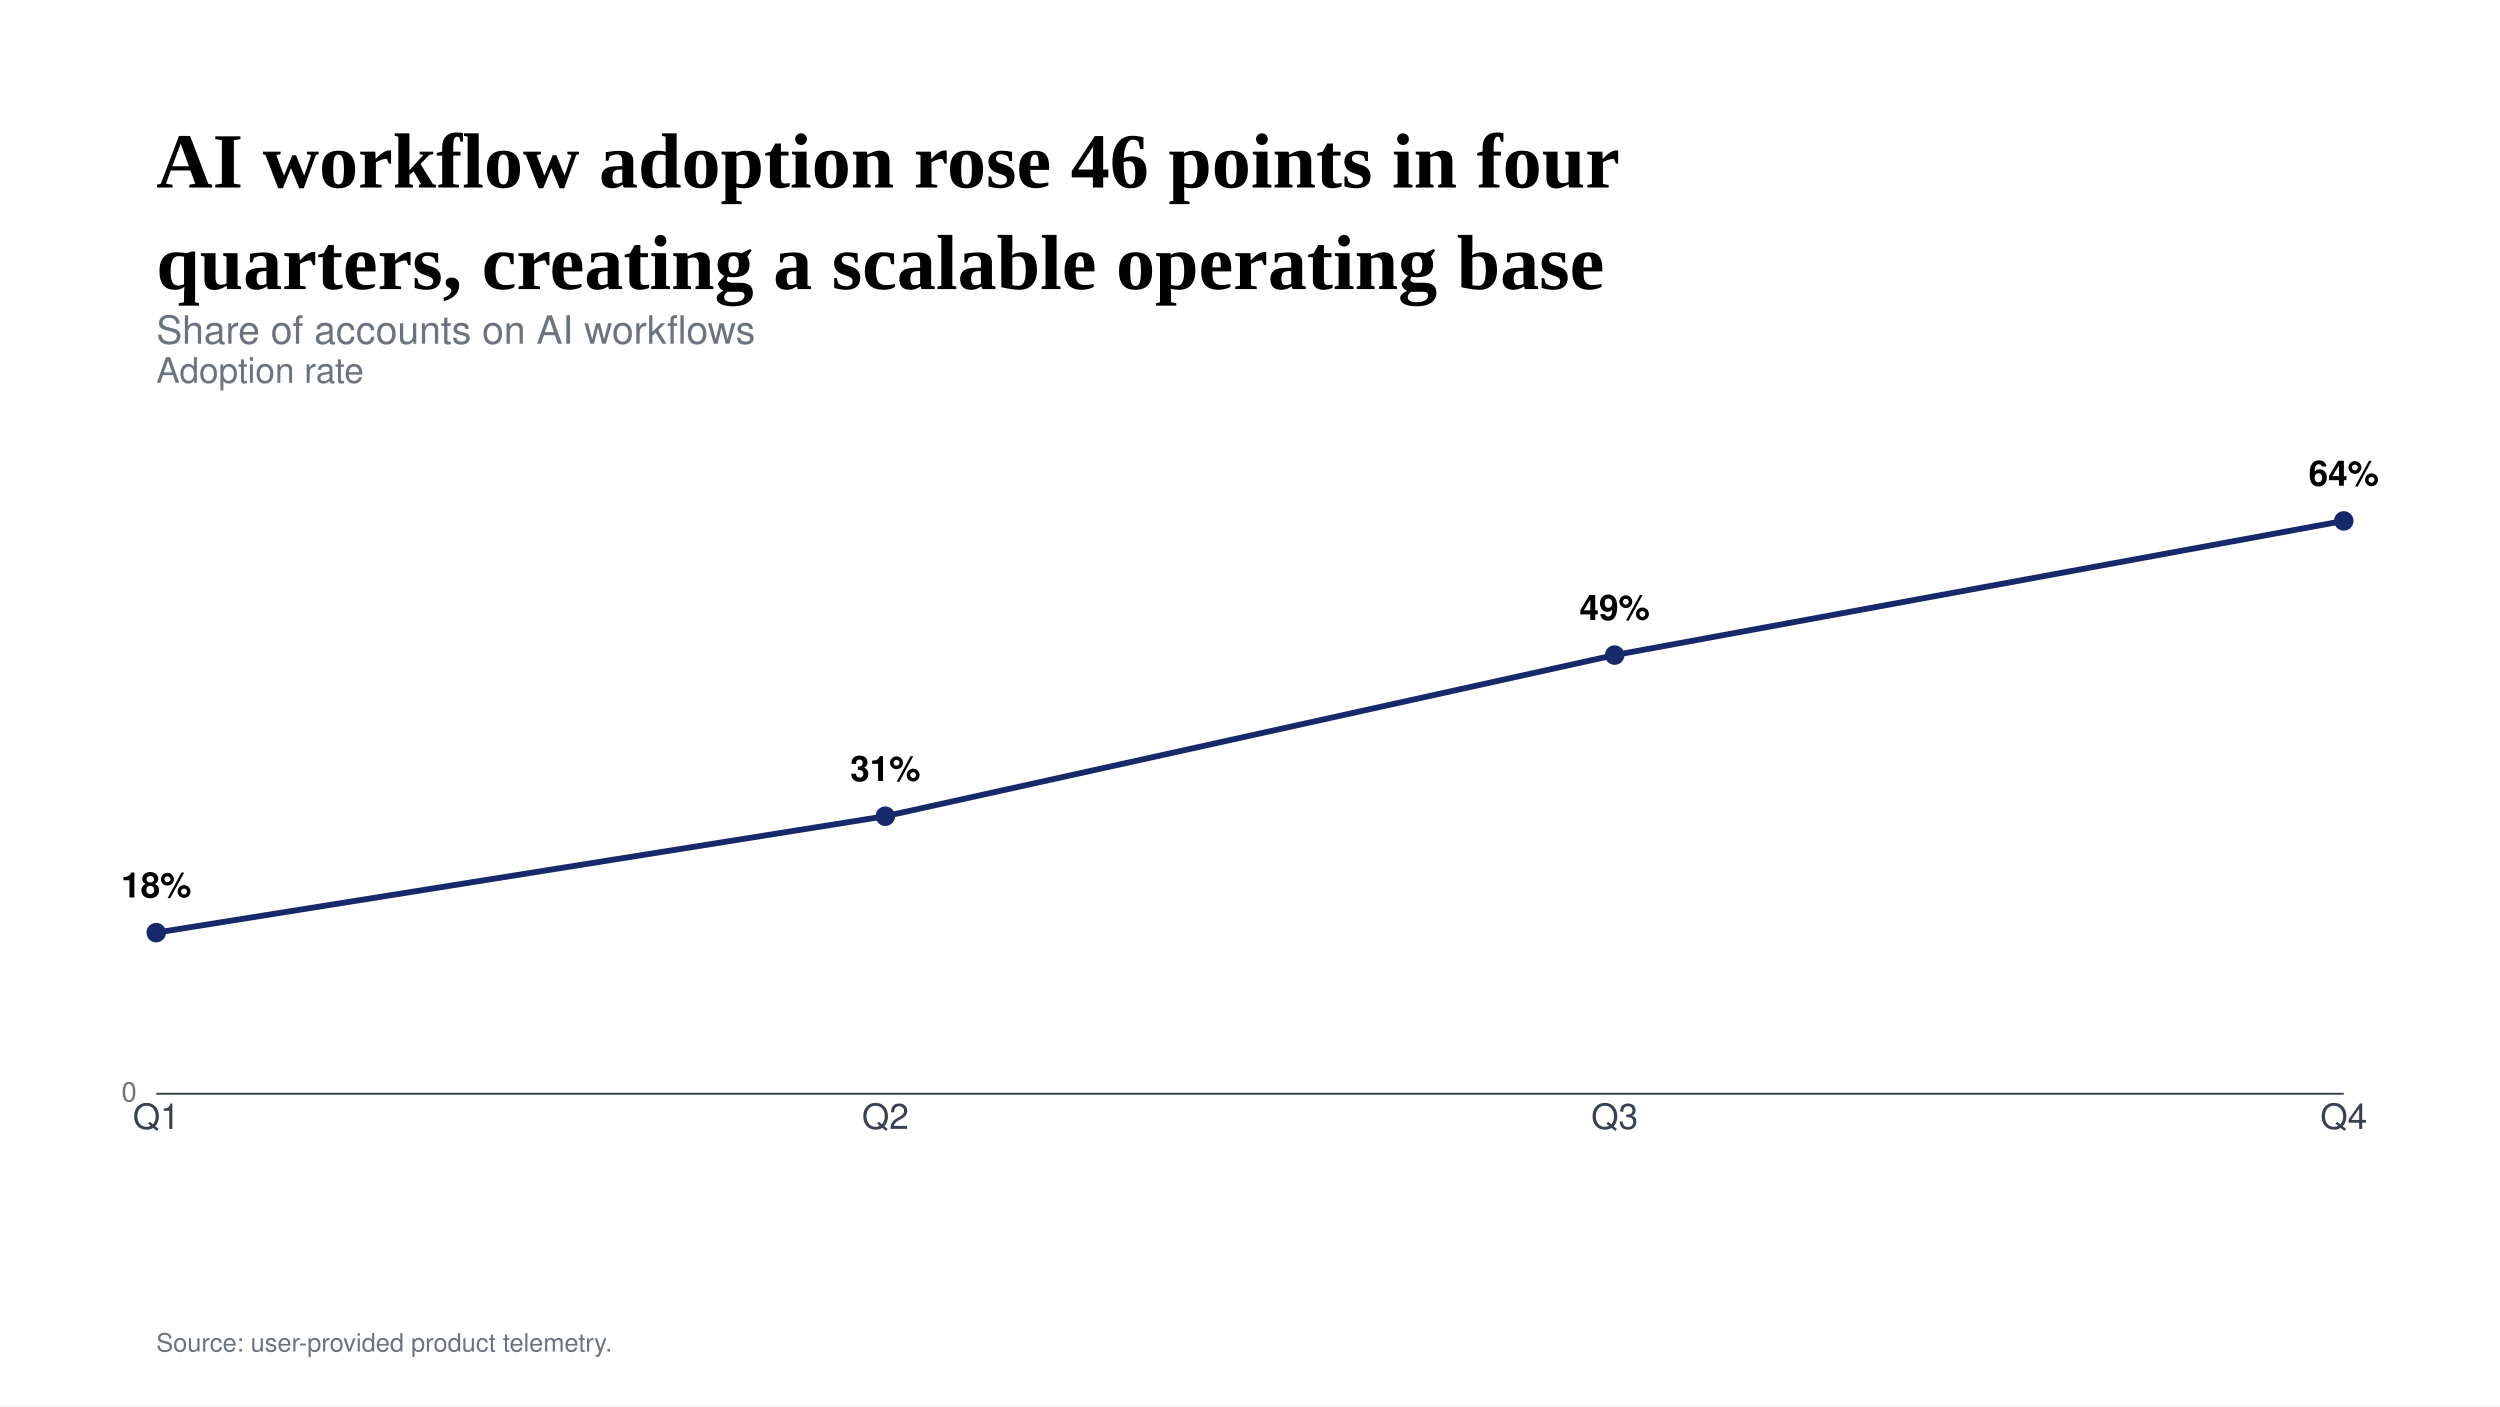
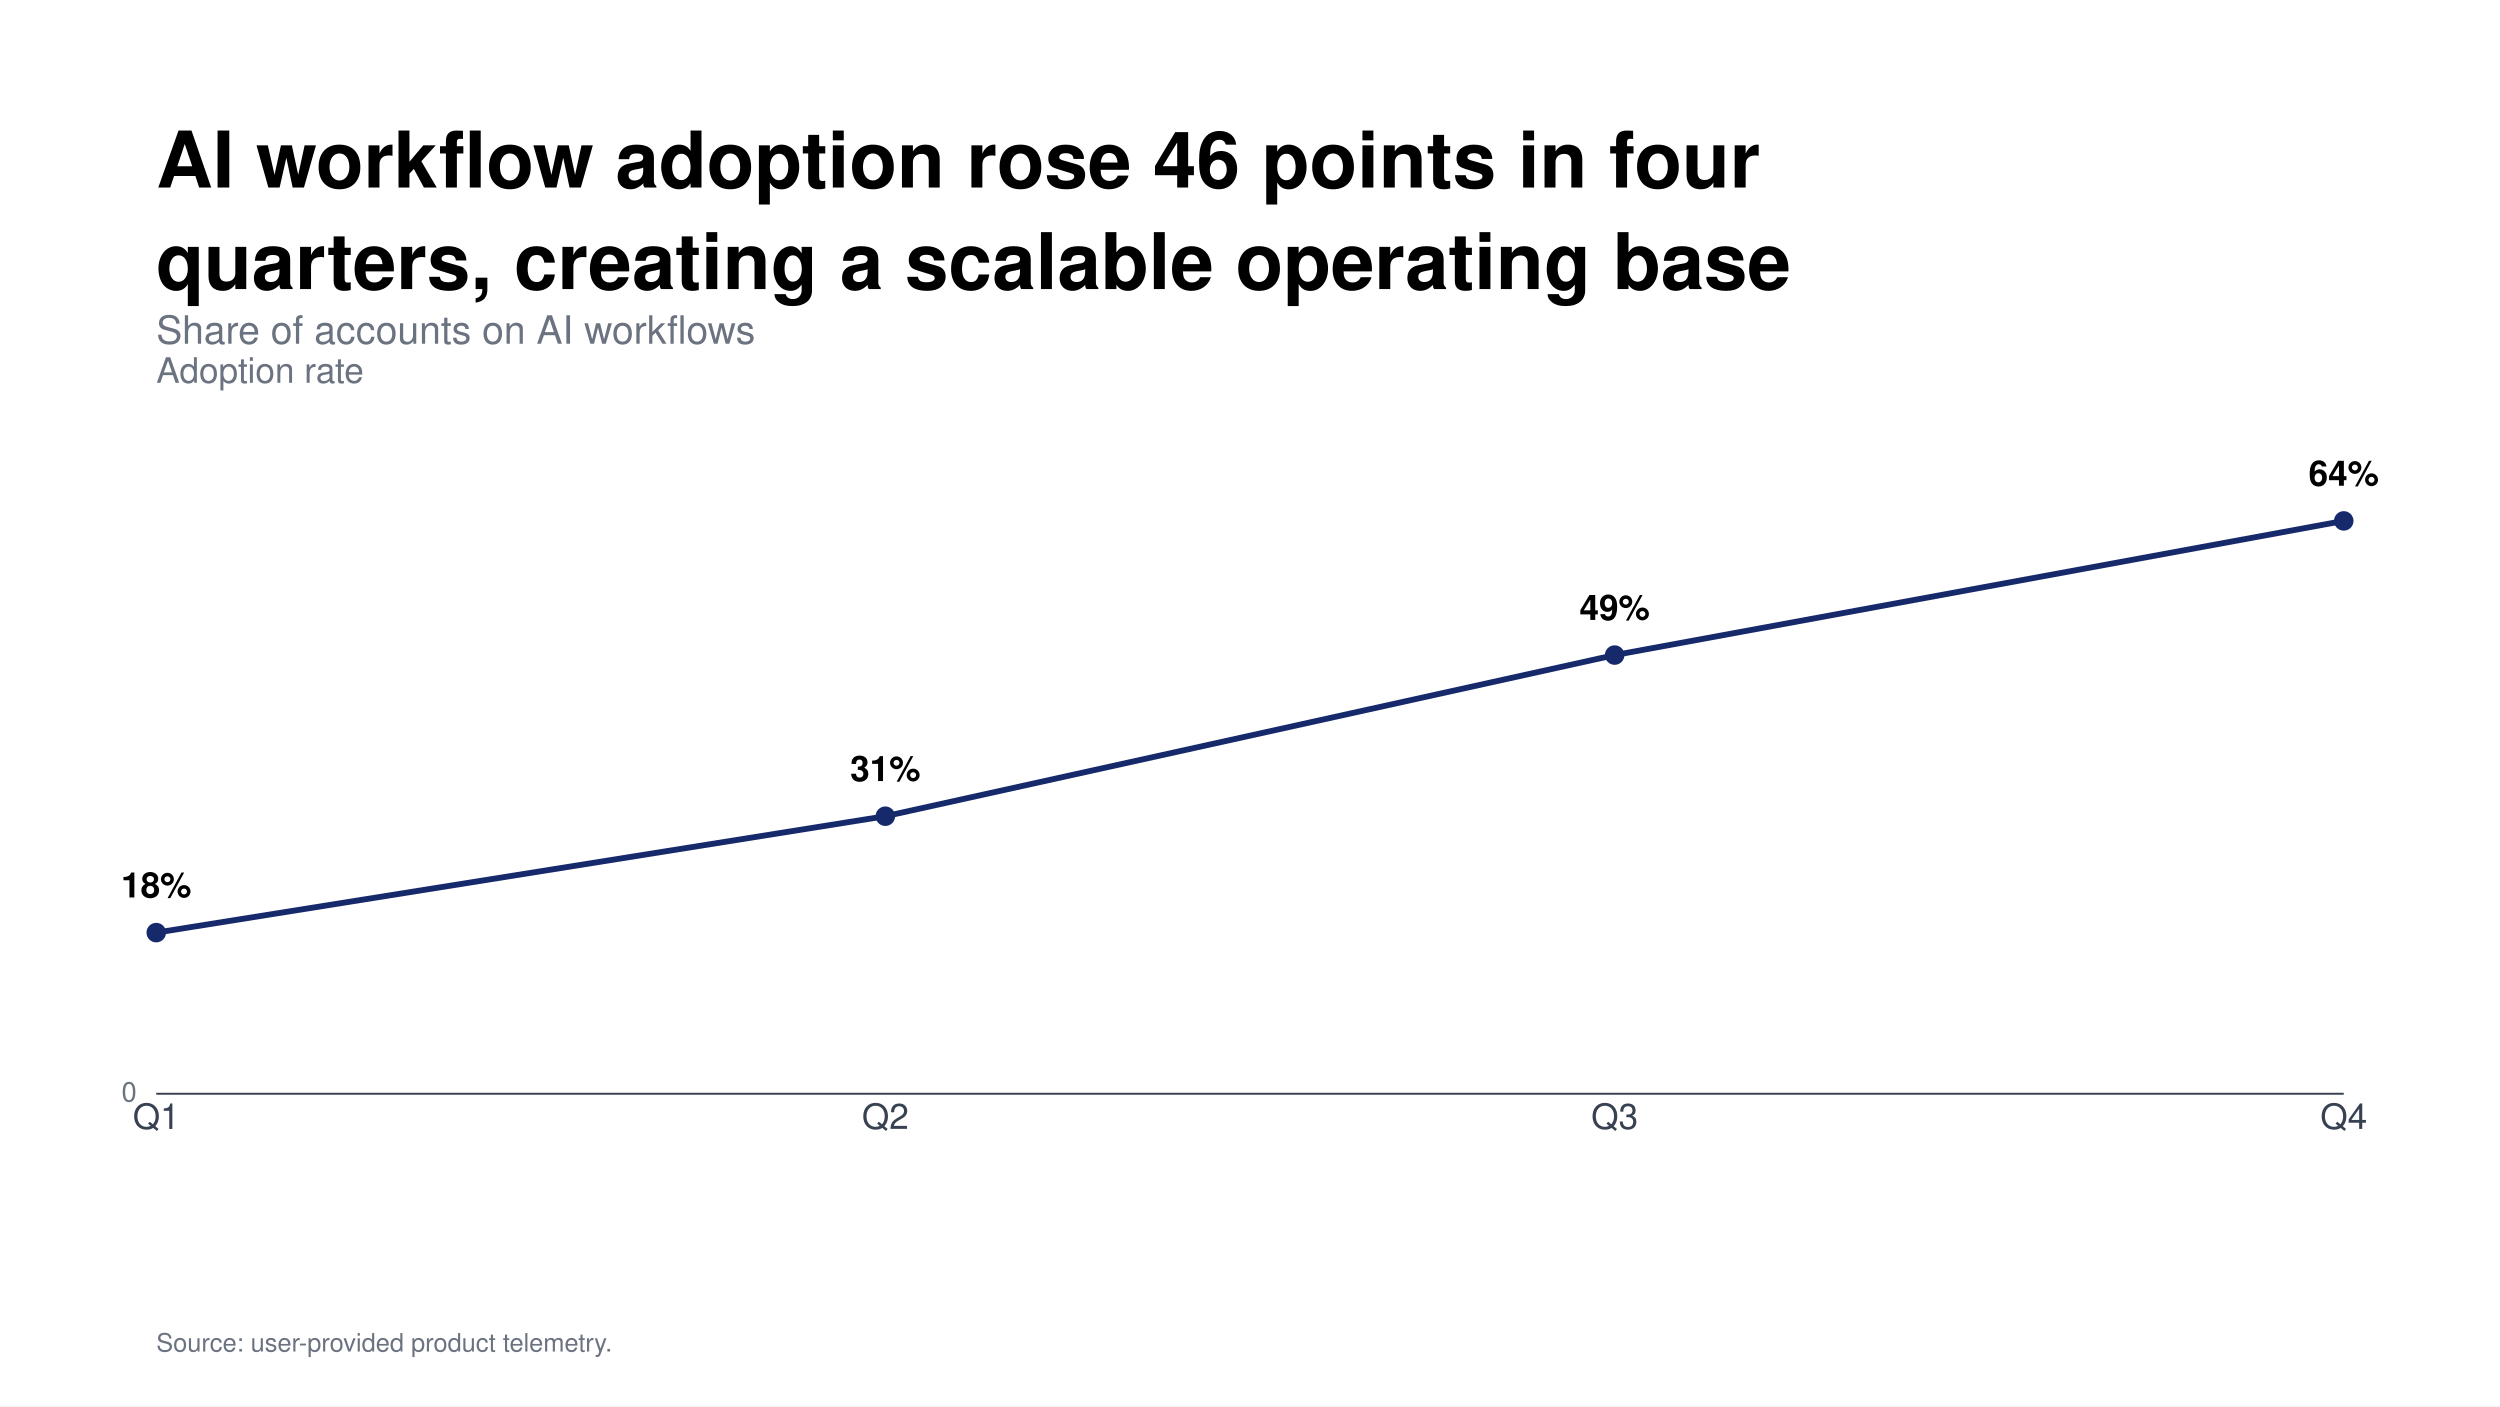
<svg xmlns="http://www.w3.org/2000/svg" viewBox="0 0 1280 720" width="1280" height="720" role="img" aria-label="AI workflow adoption rose 46 points in four quarters, creating a scalable operating base">
  <rect width="1280" height="720" fill="#FFFFFF" />
-   <text x="80.0" y="96.0" font-family="Georgia, 'Times New Roman', 'Hiragino Mincho ProN', 'Yu Mincho', serif" font-size="40" fill="#000000" font-weight="bold" text-anchor="start">AI workflow adoption rose 46 points in four</text>
-   <text x="80.0" y="148.0" font-family="Georgia, 'Times New Roman', 'Hiragino Mincho ProN', 'Yu Mincho', serif" font-size="40" fill="#000000" font-weight="bold" text-anchor="start">quarters, creating a scalable operating base</text>
+   <text x="80.0" y="96.0" font-family="'Helvetica Neue', Helvetica, Arial, 'Hiragino Sans', 'Yu Gothic', 'Noto Sans JP', 'Meiryo', sans-serif" font-size="40" fill="#000000" font-weight="bold" text-anchor="start">AI workflow adoption rose 46 points in four</text>
+   <text x="80.0" y="148.0" font-family="'Helvetica Neue', Helvetica, Arial, 'Hiragino Sans', 'Yu Gothic', 'Noto Sans JP', 'Meiryo', sans-serif" font-size="40" fill="#000000" font-weight="bold" text-anchor="start">quarters, creating a scalable operating base</text>
  <text x="80.0" y="176.0" font-family="'Helvetica Neue', Helvetica, Arial, 'Hiragino Sans', 'Yu Gothic', 'Noto Sans JP', 'Meiryo', sans-serif" font-size="20" fill="#6B7280" font-weight="normal" text-anchor="start">Share of accounts on AI workflows</text>
  <line x1="80.0" y1="560.0" x2="1200.0" y2="560.0" stroke="#374151" />
  <text x="70.0" y="564.0" font-family="'Helvetica Neue', Helvetica, Arial, 'Hiragino Sans', 'Yu Gothic', 'Noto Sans JP', 'Meiryo', sans-serif" font-size="14" fill="#6B7280" font-weight="normal" text-anchor="end">0</text>
  <polyline points="80.0,477.5 453.3,417.9 826.7,335.4 1200.0,266.7" fill="none" stroke="#15296B" stroke-width="3" />
  <circle cx="80.0" cy="477.5" r="5" fill="#15296B" />
  <text x="80.0" y="459.5" font-family="'Helvetica Neue', Helvetica, Arial, 'Hiragino Sans', 'Yu Gothic', 'Noto Sans JP', 'Meiryo', sans-serif" font-size="18" fill="#000000" font-weight="bold" text-anchor="middle">18%</text>
  <text x="80.0" y="578.0" font-family="'Helvetica Neue', Helvetica, Arial, 'Hiragino Sans', 'Yu Gothic', 'Noto Sans JP', 'Meiryo', sans-serif" font-size="18" fill="#374151" font-weight="normal" text-anchor="middle">Q1</text>
  <circle cx="453.3" cy="417.9" r="5" fill="#15296B" />
  <text x="453.3" y="399.9" font-family="'Helvetica Neue', Helvetica, Arial, 'Hiragino Sans', 'Yu Gothic', 'Noto Sans JP', 'Meiryo', sans-serif" font-size="18" fill="#000000" font-weight="bold" text-anchor="middle">31%</text>
  <text x="453.3" y="578.0" font-family="'Helvetica Neue', Helvetica, Arial, 'Hiragino Sans', 'Yu Gothic', 'Noto Sans JP', 'Meiryo', sans-serif" font-size="18" fill="#374151" font-weight="normal" text-anchor="middle">Q2</text>
  <circle cx="826.7" cy="335.4" r="5" fill="#15296B" />
  <text x="826.7" y="317.4" font-family="'Helvetica Neue', Helvetica, Arial, 'Hiragino Sans', 'Yu Gothic', 'Noto Sans JP', 'Meiryo', sans-serif" font-size="18" fill="#000000" font-weight="bold" text-anchor="middle">49%</text>
  <text x="826.7" y="578.0" font-family="'Helvetica Neue', Helvetica, Arial, 'Hiragino Sans', 'Yu Gothic', 'Noto Sans JP', 'Meiryo', sans-serif" font-size="18" fill="#374151" font-weight="normal" text-anchor="middle">Q3</text>
  <circle cx="1200.0" cy="266.7" r="5" fill="#15296B" />
  <text x="1200.0" y="248.7" font-family="'Helvetica Neue', Helvetica, Arial, 'Hiragino Sans', 'Yu Gothic', 'Noto Sans JP', 'Meiryo', sans-serif" font-size="18" fill="#000000" font-weight="bold" text-anchor="middle">64%</text>
  <text x="1200.0" y="578.0" font-family="'Helvetica Neue', Helvetica, Arial, 'Hiragino Sans', 'Yu Gothic', 'Noto Sans JP', 'Meiryo', sans-serif" font-size="18" fill="#374151" font-weight="normal" text-anchor="middle">Q4</text>
  <text x="80.0" y="196.0" font-family="'Helvetica Neue', Helvetica, Arial, 'Hiragino Sans', 'Yu Gothic', 'Noto Sans JP', 'Meiryo', sans-serif" font-size="18" fill="#6B7280" font-weight="normal" text-anchor="start">Adoption rate</text>
  <text x="80.0" y="630.0" font-family="'Helvetica Neue', Helvetica, Arial, 'Hiragino Sans', 'Yu Gothic', 'Noto Sans JP', 'Meiryo', sans-serif" font-size="22" fill="#15296B" font-weight="600" text-anchor="start" />
  <text x="80.0" y="660.0" font-family="'Helvetica Neue', Helvetica, Arial, 'Hiragino Sans', 'Yu Gothic', 'Noto Sans JP', 'Meiryo', sans-serif" font-size="22" fill="#15296B" font-weight="600" text-anchor="start" />
  <text x="80.0" y="692.0" font-family="'Helvetica Neue', Helvetica, Arial, 'Hiragino Sans', 'Yu Gothic', 'Noto Sans JP', 'Meiryo', sans-serif" font-size="13" fill="#6B7280" font-weight="normal" text-anchor="start">Source: user-provided product telemetry.</text>
</svg>
